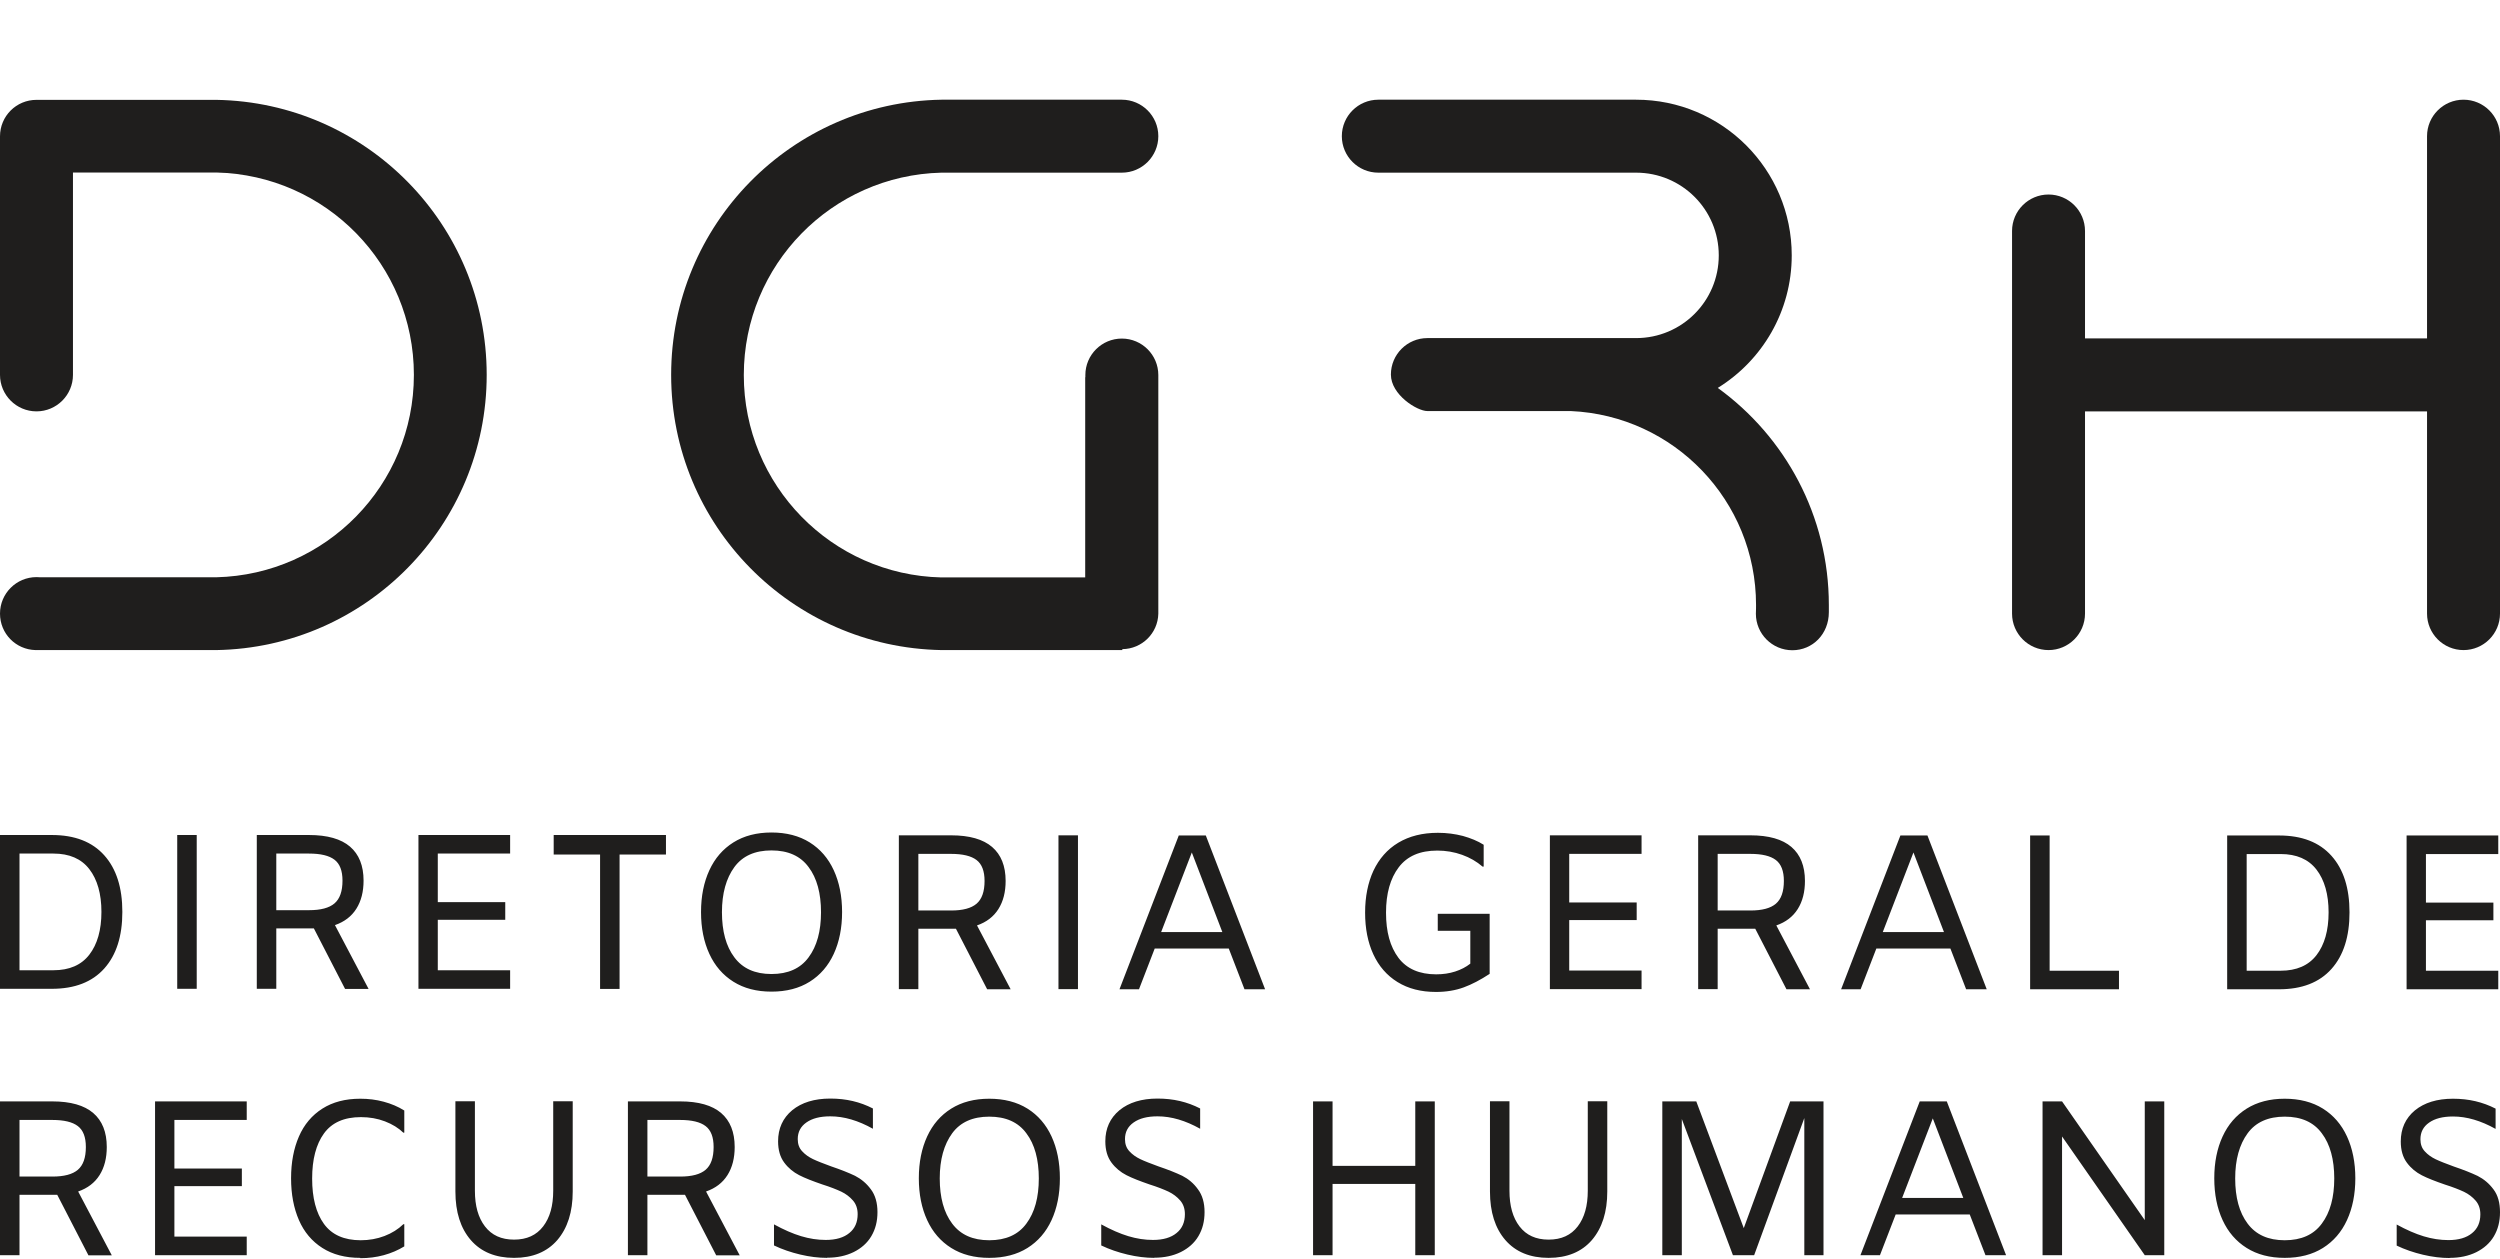
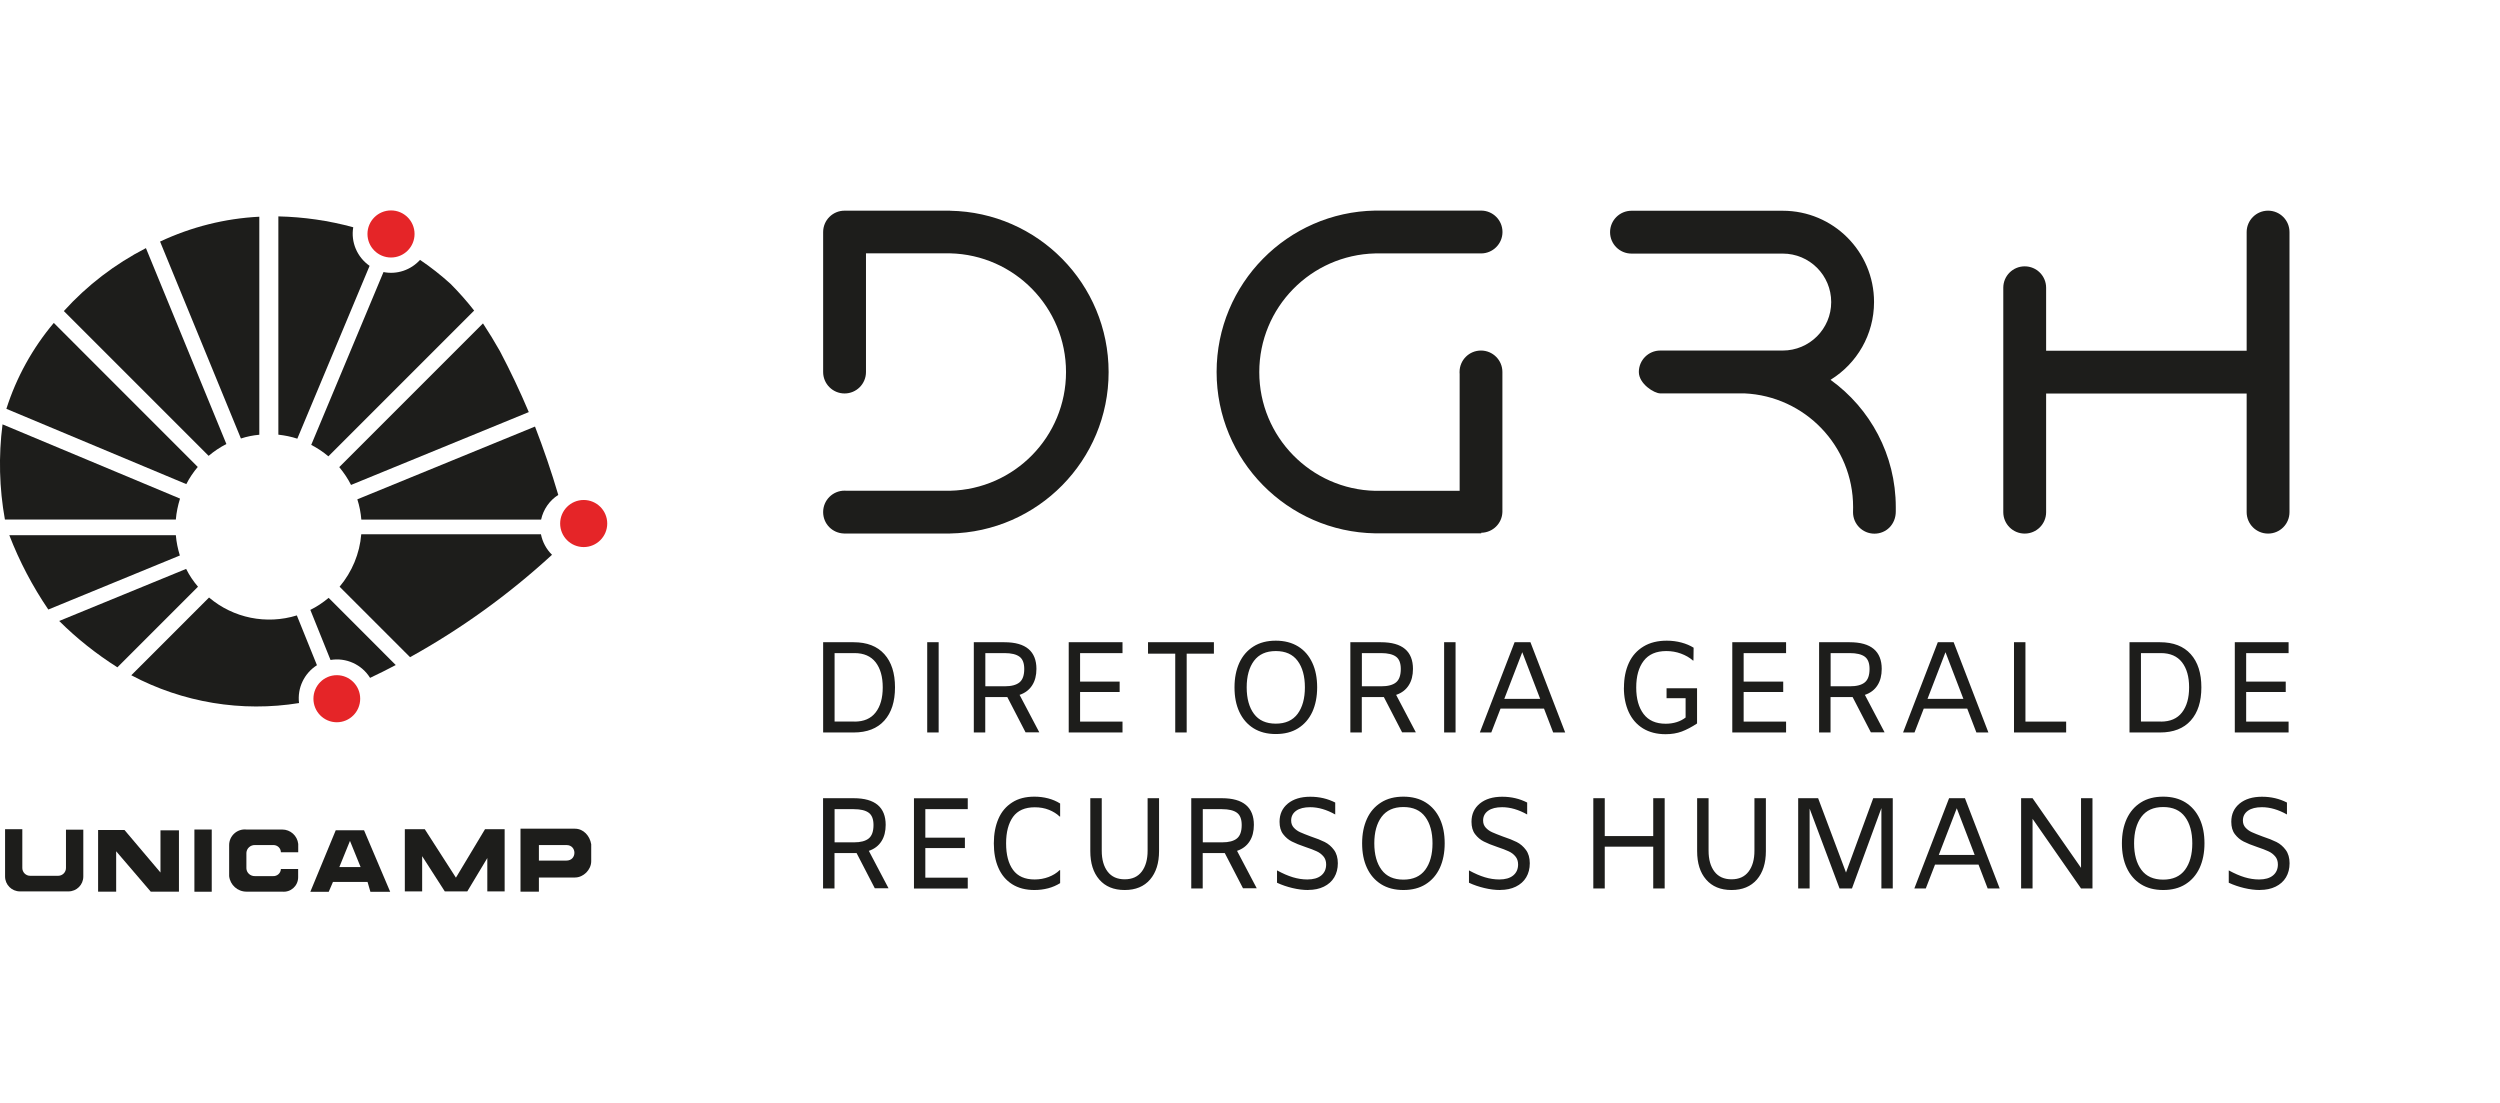
- <svg xmlns="http://www.w3.org/2000/svg" id="Layer_1" viewBox="0 0 158.98 80">
+ <svg xmlns="http://www.w3.org/2000/svg" id="a" width="305.81" height="134.83" viewBox="0 0 305.81 134.83">
  <defs>
-     <style>.cls-1{fill:none;}.cls-2{fill-rule:evenodd;}.cls-2,.cls-3{fill:#1f1e1d;}</style>
+     <style>.b{fill:#1d1d1b;}.c{fill:#e52528;}</style>
  </defs>
-   <path class="cls-3" d="m154.27,54.31v3.09h4.29v1.12h-4.29v3.21h4.6v1.18h-5.83v-9.78h5.83v1.18h-4.6Zm-9.24,7.42c1.01,0,1.77-.33,2.28-.99.51-.66.77-1.57.77-2.72s-.26-2.06-.77-2.72c-.51-.66-1.27-.99-2.28-.99h-2.16v7.42h2.16Zm-.1-8.6c1.45,0,2.56.43,3.33,1.29.77.86,1.15,2.06,1.15,3.6s-.38,2.74-1.15,3.6c-.77.86-1.88,1.29-3.33,1.29h-3.3v-9.78h3.3Zm-15.83,0h1.24v8.6h4.41v1.18h-5.65v-9.78Zm-5.48,6.14l-1.94-5.06-1.95,5.06h3.89Zm.41,1.05h-4.71l-1,2.59h-1.24l3.77-9.78h1.72l3.77,9.78h-1.31l-1-2.59Zm-12.71-2.42c.73,0,1.27-.14,1.61-.43.34-.29.51-.77.51-1.45,0-.63-.17-1.07-.51-1.33-.34-.26-.88-.39-1.62-.39h-2.08v3.6h2.09Zm2.28,5l-1.98-3.84h-2.39v3.84h-1.24v-9.78h3.32c1.17,0,2.04.25,2.61.74.57.49.86,1.21.86,2.16,0,.7-.15,1.3-.46,1.79-.31.49-.76.83-1.36,1.04l2.14,4.06h-1.49Zm-13.81-8.6v3.09h4.29v1.12h-4.29v3.21h4.6v1.18h-5.83v-9.78h5.83v1.18h-4.6Zm-12.98,3.73c0-1.01.18-1.9.53-2.66.36-.76.88-1.36,1.58-1.78.7-.42,1.54-.63,2.52-.63.56,0,1.09.07,1.59.2.5.14.94.32,1.32.56v1.39h-.07c-.37-.32-.8-.57-1.3-.75-.5-.18-1.03-.27-1.58-.27-1.1,0-1.91.35-2.45,1.06-.54.71-.81,1.67-.81,2.89s.26,2.16.79,2.87c.53.7,1.33,1.05,2.4,1.05.44,0,.84-.06,1.21-.18.37-.12.68-.28.96-.5v-2.09h-2.07v-1.08h3.3v3.82c-.58.38-1.13.67-1.65.86-.52.19-1.11.29-1.76.29-.96,0-1.77-.21-2.45-.63-.68-.42-1.19-1.01-1.54-1.77-.35-.76-.52-1.64-.52-2.64Zm-9.08,1.24l-1.94-5.06-1.95,5.06h3.89Zm.41,1.05h-4.71l-1,2.59h-1.24l3.77-9.78h1.72l3.77,9.78h-1.31l-1-2.59Zm-10.83-7.2h1.24v9.78h-1.24v-9.78Zm-6.82,4.78c.73,0,1.27-.14,1.61-.43.34-.29.51-.77.51-1.45,0-.63-.17-1.07-.51-1.33-.34-.26-.88-.39-1.62-.39h-2.08v3.6h2.09Zm2.28,5l-1.98-3.84h-2.39v3.84h-1.24v-9.78h3.32c1.17,0,2.04.25,2.61.74.57.49.86,1.21.86,2.16,0,.7-.15,1.3-.46,1.79-.31.49-.76.83-1.36,1.04l2.14,4.06h-1.49Zm-13.71-.96c1.05,0,1.84-.35,2.36-1.06.53-.71.79-1.67.79-2.87s-.26-2.17-.79-2.87c-.52-.71-1.31-1.06-2.36-1.06s-1.84.35-2.36,1.06c-.52.71-.79,1.67-.79,2.87s.26,2.17.79,2.87c.53.71,1.31,1.06,2.36,1.06Zm0,1.12c-.95,0-1.75-.21-2.42-.63-.67-.42-1.18-1.01-1.53-1.77-.35-.76-.53-1.64-.53-2.66s.18-1.9.53-2.66c.35-.76.86-1.35,1.53-1.77.67-.42,1.48-.63,2.42-.63s1.76.21,2.43.63,1.18,1.01,1.53,1.77c.35.76.53,1.65.53,2.66s-.18,1.9-.53,2.66c-.35.76-.86,1.35-1.53,1.77-.67.42-1.48.63-2.43.63Zm-10.9-8.72h-2.95v-1.24h7.14v1.24h-2.95v8.55h-1.24v-8.55Zm-10.32-.06v3.09h4.29v1.12h-4.29v3.21h4.6v1.18h-5.83v-9.78h5.83v1.18h-4.6Zm-8.18,3.6c.73,0,1.27-.14,1.61-.43.34-.29.51-.77.51-1.45,0-.63-.17-1.07-.51-1.33-.34-.26-.88-.39-1.62-.39h-2.08v3.6h2.09Zm2.28,5l-1.98-3.84h-2.39v3.84h-1.24v-9.78h3.32c1.17,0,2.04.25,2.61.74.57.49.86,1.21.86,2.16,0,.7-.15,1.3-.46,1.79-.31.49-.76.83-1.36,1.04l2.14,4.06h-1.49Zm-10.67-9.78h1.24v9.78h-1.24v-9.78Zm-7.87,8.6c1.01,0,1.77-.33,2.28-.99.51-.66.77-1.57.77-2.72s-.26-2.06-.77-2.72c-.51-.66-1.27-.99-2.28-.99H1.24v7.42h2.16Zm-.1-8.6c1.45,0,2.56.43,3.33,1.29.77.86,1.15,2.06,1.15,3.6s-.38,2.74-1.15,3.6c-.77.86-1.88,1.29-3.33,1.29H0v-9.78h3.3Z" />
-   <path class="cls-3" d="m155.78,80c-.54,0-1.11-.07-1.7-.21-.59-.14-1.15-.33-1.67-.58v-1.34c.62.34,1.19.59,1.72.75.53.16,1.05.24,1.57.24.65,0,1.15-.15,1.5-.44.36-.29.53-.69.53-1.2,0-.35-.1-.64-.3-.87-.2-.23-.45-.42-.74-.56-.3-.14-.7-.3-1.21-.46-.61-.21-1.1-.4-1.47-.59-.37-.19-.69-.45-.95-.8-.26-.35-.39-.8-.39-1.35,0-.82.3-1.48.9-1.98.6-.49,1.41-.74,2.42-.74s1.89.21,2.71.63v1.29c-.93-.52-1.83-.79-2.71-.79-.65,0-1.15.13-1.52.39-.37.26-.55.61-.55,1.06,0,.31.09.57.28.77.19.21.42.37.69.5.27.13.66.28,1.15.46.62.21,1.12.41,1.52.6.39.2.73.48,1.01.86.28.37.41.86.41,1.45s-.13,1.09-.39,1.53c-.26.44-.64.77-1.12,1.01-.49.24-1.05.36-1.69.36m-10.49-1.12c1.05,0,1.84-.35,2.36-1.06.53-.71.79-1.67.79-2.87s-.26-2.17-.79-2.87c-.52-.71-1.31-1.06-2.36-1.06s-1.84.35-2.36,1.06c-.52.71-.79,1.67-.79,2.87s.26,2.17.79,2.87c.53.71,1.31,1.06,2.36,1.06Zm0,1.12c-.95,0-1.75-.21-2.42-.63-.67-.42-1.18-1.01-1.53-1.77-.35-.76-.53-1.64-.53-2.66s.18-1.9.53-2.66c.35-.76.86-1.35,1.53-1.77.67-.42,1.48-.63,2.42-.63s1.76.21,2.43.63c.67.42,1.18,1.01,1.53,1.77.35.76.53,1.65.53,2.66s-.18,1.9-.53,2.66c-.35.76-.86,1.35-1.53,1.77-.67.42-1.48.63-2.43.63Zm-7.66-9.95v9.78h-1.24l-5.26-7.55v7.55h-1.24v-9.78h1.24l5.26,7.55v-7.55h1.24Zm-12.78,6.14l-1.94-5.06-1.95,5.06h3.89Zm.41,1.05h-4.71l-1,2.59h-1.24l3.77-9.78h1.72l3.77,9.78h-1.31l-1-2.59Zm-9.28,2.59h-1.24v-8.72l-3.19,8.72h-1.35l-3.25-8.66v8.66h-1.24v-9.78h2.16l3.02,8.06,2.95-8.06h2.12v9.78Zm-17.5.17c-1.18,0-2.1-.38-2.75-1.13-.65-.75-.98-1.78-.98-3.09v-5.74h1.24v5.69c0,.96.21,1.71.64,2.27.43.56,1.04.84,1.85.84s1.42-.28,1.85-.84c.43-.56.64-1.31.64-2.27v-5.69h1.24v5.74c0,1.3-.33,2.33-.98,3.09-.65.75-1.57,1.13-2.75,1.13Zm-7.24-9.95v9.78h-1.24v-4.53h-5.26v4.53h-1.24v-9.78h1.24v4.1h5.26v-4.1h1.24Zm-17.84,9.95c-.54,0-1.11-.07-1.7-.21-.59-.14-1.15-.33-1.67-.58v-1.34c.62.34,1.19.59,1.72.75.53.16,1.05.24,1.57.24.65,0,1.15-.15,1.5-.44.36-.29.53-.69.53-1.2,0-.35-.1-.64-.3-.87-.2-.23-.45-.42-.74-.56-.3-.14-.7-.3-1.21-.46-.61-.21-1.1-.4-1.47-.59-.37-.19-.69-.45-.95-.8-.26-.35-.39-.8-.39-1.35,0-.82.3-1.48.9-1.98.6-.49,1.41-.74,2.42-.74s1.89.21,2.71.63v1.29c-.93-.52-1.83-.79-2.71-.79-.65,0-1.15.13-1.52.39-.37.26-.55.61-.55,1.06,0,.31.09.57.28.77.19.21.42.37.69.5.27.13.66.28,1.15.46.62.21,1.12.41,1.52.6.39.2.73.48,1,.86.28.37.42.86.42,1.45s-.13,1.09-.39,1.53c-.26.44-.64.77-1.12,1.01-.49.24-1.05.36-1.69.36Zm-10.49-1.12c1.05,0,1.84-.35,2.36-1.06.53-.71.79-1.67.79-2.87s-.26-2.17-.79-2.87c-.52-.71-1.31-1.06-2.36-1.06s-1.84.35-2.36,1.06c-.52.71-.79,1.67-.79,2.87s.26,2.17.79,2.87c.53.71,1.31,1.06,2.36,1.06Zm0,1.12c-.95,0-1.75-.21-2.42-.63-.67-.42-1.18-1.01-1.53-1.77-.35-.76-.53-1.64-.53-2.66s.18-1.9.53-2.66c.35-.76.86-1.35,1.53-1.77.67-.42,1.48-.63,2.42-.63s1.76.21,2.43.63c.67.42,1.18,1.01,1.53,1.77.35.76.53,1.65.53,2.66s-.18,1.9-.53,2.66c-.35.76-.86,1.35-1.53,1.77-.67.42-1.48.63-2.43.63Zm-10.32,0c-.54,0-1.11-.07-1.7-.21-.59-.14-1.15-.33-1.67-.58v-1.34c.62.34,1.19.59,1.72.75.53.16,1.05.24,1.57.24.65,0,1.15-.15,1.5-.44.36-.29.53-.69.53-1.2,0-.35-.1-.64-.3-.87-.2-.23-.45-.42-.74-.56-.3-.14-.7-.3-1.21-.46-.61-.21-1.1-.4-1.47-.59-.37-.19-.69-.45-.95-.8-.26-.35-.39-.8-.39-1.35,0-.82.3-1.48.9-1.98.6-.49,1.41-.74,2.42-.74s1.89.21,2.71.63v1.29c-.93-.52-1.83-.79-2.71-.79-.65,0-1.15.13-1.52.39-.37.26-.55.61-.55,1.06,0,.31.09.57.28.77.19.21.42.37.69.5.27.13.66.28,1.15.46.62.21,1.12.41,1.52.6.39.2.73.48,1.01.86.28.37.42.86.42,1.45s-.13,1.09-.39,1.53c-.26.44-.64.77-1.12,1.01-.49.24-1.05.36-1.69.36Zm-9.33-5.17c.73,0,1.27-.14,1.61-.43.34-.29.51-.77.51-1.45,0-.63-.17-1.07-.51-1.33-.34-.26-.88-.39-1.62-.39h-2.08v3.6h2.09Zm2.28,5l-1.98-3.84h-2.39v3.84h-1.24v-9.78h3.32c1.17,0,2.04.25,2.61.74.57.49.86,1.21.86,2.16,0,.7-.15,1.3-.46,1.79-.31.49-.76.83-1.36,1.04l2.14,4.06h-1.49Zm-12.85.17c-1.18,0-2.1-.38-2.75-1.13-.65-.75-.98-1.78-.98-3.09v-5.74h1.24v5.69c0,.96.21,1.71.64,2.27.43.56,1.04.84,1.85.84s1.42-.28,1.85-.84c.43-.56.64-1.31.64-2.27v-5.69h1.24v5.74c0,1.3-.33,2.33-.98,3.09-.65.75-1.57,1.13-2.75,1.13Zm-9.78,0c-.95,0-1.75-.21-2.41-.63-.66-.42-1.16-1.01-1.49-1.77-.33-.76-.5-1.64-.5-2.66s.17-1.9.5-2.66c.33-.76.83-1.35,1.49-1.77.66-.42,1.46-.63,2.41-.63.52,0,1.01.06,1.49.19.48.13.91.31,1.31.56v1.41h-.06c-.31-.3-.7-.54-1.17-.72-.47-.18-.98-.27-1.53-.27-1.07,0-1.85.35-2.35,1.04-.5.69-.75,1.65-.75,2.87s.25,2.19.75,2.88c.5.69,1.28,1.04,2.34,1.04.53,0,1.04-.09,1.51-.27.47-.18.87-.43,1.2-.75h.06v1.41c-.39.24-.83.43-1.31.56-.48.13-.97.19-1.49.19Zm-11.82-8.77v3.09h4.29v1.12h-4.29v3.21h4.6v1.18h-5.83v-9.78h5.83v1.18h-4.6Zm-7.75,3.6c.73,0,1.27-.14,1.61-.43.34-.29.51-.77.51-1.45,0-.63-.17-1.07-.51-1.33-.34-.26-.88-.39-1.62-.39H1.24v3.6h2.09Zm2.28,5l-1.98-3.84H1.24v3.84H0v-9.78h3.32c1.17,0,2.04.25,2.61.74.57.49.86,1.21.86,2.16,0,.7-.15,1.3-.46,1.79-.31.49-.76.83-1.36,1.04l2.14,4.06h-1.49Z" />
-   <path class="cls-2" d="m13.76,6.35H2.32C1.04,6.35,0,7.38,0,8.67c0,.05,0,.09,0,.14v14.89s0,.09,0,.14c0,1.28,1.04,2.32,2.32,2.32s2.32-1.04,2.32-2.32v-12.87h9.12c6.97.16,12.56,5.86,12.56,12.87s-5.6,12.7-12.56,12.87H2.55c-.07,0-.15-.01-.23-.01C1.04,36.7,0,37.74,0,39.02s1.01,2.29,2.26,2.32h0s.06,0,.06,0h11.44c9.52-.16,17.19-7.94,17.19-17.5S23.29,6.51,13.76,6.35" />
-   <path class="cls-2" d="m69.01,23.99v12.73h-9.15c-6.97-.16-12.56-5.86-12.56-12.87s5.6-12.7,12.56-12.87h11.3c.06,0,.12,0,.18,0,1.28,0,2.32-1.04,2.32-2.32s-1.04-2.32-2.32-2.32c-.04,0-.09,0-.13,0h-11.34c-9.52.16-17.19,7.93-17.19,17.5s7.67,17.33,17.19,17.5h11.5v-.06c1.25-.01,2.26-1.01,2.29-2.25h0v-15.18c0-1.28-1.04-2.32-2.32-2.32s-2.32,1.04-2.32,2.32c0,.05,0,.09,0,.14" />
-   <path class="cls-2" d="m132.59,14.83v6.69h21.75v-12.86c0-1.28,1.04-2.32,2.32-2.32s2.32,1.04,2.32,2.32c0,.05,0,.09,0,.14v30.08s0,.09,0,.14c0,1.28-1.04,2.32-2.32,2.32s-2.32-1.04-2.32-2.32v-12.86h-21.75v12.72s0,.09,0,.14c0,1.28-1.04,2.32-2.32,2.32s-2.32-1.04-2.32-2.32V14.69c0-1.28,1.04-2.32,2.32-2.32s2.32,1.04,2.32,2.32c0,.05,0,.09,0,.14" />
-   <path class="cls-2" d="m109.25,24.66c2.81-1.74,4.69-4.86,4.69-8.42,0-5.47-4.43-9.9-9.9-9.9h0s-16.39,0-16.39,0c-1.28,0-2.32,1.04-2.32,2.32s1.04,2.32,2.32,2.32c.05,0,.09,0,.14,0h16.25c2.91,0,5.26,2.35,5.26,5.26s-2.35,5.26-5.26,5.26h-13.27c-1.28,0-2.32,1.04-2.32,2.32s1.66,2.32,2.32,2.32.09,0,.14,0h8.98c6.56.29,11.78,5.7,11.78,12.33,0,.06,0,.37-.01.56,0,1.28,1.04,2.32,2.32,2.32s2.32-1.02,2.32-2.42c0-.15,0-.3,0-.45,0-5.68-2.78-10.71-7.06-13.81" />
-   <rect class="cls-1" x="0" width="158.98" height="80" />
+   <path class="b" d="M104.42,78.56c1.64,0,2.89.49,3.76,1.46.87.97,1.3,2.32,1.3,4.06s-.43,3.09-1.3,4.06c-.87.97-2.12,1.46-3.76,1.46h-3.73v-11.04h3.73ZM104.53,88.27c1.14,0,2-.37,2.58-1.12.58-.74.87-1.77.87-3.07s-.29-2.32-.87-3.07c-.58-.74-1.44-1.12-2.58-1.12h-2.44v8.37h2.44ZM113.42,78.56h1.4v11.04h-1.4v-11.04h0ZM125.46,89.6l-2.24-4.33h-2.7v4.33h-1.4v-11.04h3.74c1.32,0,2.3.28,2.95.83s.97,1.37.97,2.43c0,.79-.17,1.47-.52,2.01-.35.55-.86.94-1.54,1.17l2.41,4.58h-1.68,0ZM122.89,83.95c.83,0,1.43-.16,1.82-.48.39-.32.58-.87.58-1.64,0-.71-.19-1.21-.58-1.5-.39-.29-1-.44-1.83-.44h-2.35v4.06h2.36,0ZM132.12,79.89v3.49h4.84v1.27h-4.84v3.62h5.19v1.33h-6.58v-11.04h6.58v1.33h-5.19ZM143.76,79.96h-3.33v-1.4h8.06v1.4h-3.33v9.64h-1.4v-9.64h0ZM156.06,89.79c-1.07,0-1.98-.24-2.73-.71s-1.33-1.14-1.73-2c-.4-.86-.59-1.85-.59-3s.2-2.14.59-3c.4-.86.97-1.52,1.73-2,.76-.48,1.67-.71,2.73-.71s1.98.24,2.74.71,1.33,1.14,1.73,2c.4.86.59,1.86.59,3s-.2,2.14-.59,3c-.4.86-.97,1.52-1.73,2-.76.48-1.67.71-2.74.71h0ZM156.06,88.52c1.19,0,2.07-.4,2.67-1.2.59-.8.89-1.88.89-3.24s-.3-2.45-.89-3.24c-.59-.8-1.48-1.2-2.67-1.2s-2.07.4-2.67,1.2c-.59.8-.89,1.88-.89,3.24s.3,2.45.89,3.24c.59.8,1.48,1.2,2.67,1.2h0ZM171.52,89.6l-2.24-4.33h-2.7v4.33h-1.4v-11.04h3.74c1.32,0,2.3.28,2.95.83s.97,1.37.97,2.43c0,.79-.17,1.47-.52,2.01-.35.55-.86.94-1.54,1.17l2.41,4.58h-1.68ZM168.95,83.95c.83,0,1.43-.16,1.82-.48.39-.32.58-.87.58-1.64,0-.71-.19-1.21-.58-1.5-.39-.29-1-.44-1.83-.44h-2.35v4.06h2.36ZM176.65,78.56h1.4v11.04h-1.4v-11.04h0ZM188.86,86.68h-5.31l-1.13,2.92h-1.4l4.25-11.04h1.94l4.25,11.04h-1.47l-1.12-2.92h0ZM188.4,85.49l-2.19-5.71-2.2,5.71h4.39ZM198.65,84.1c0-1.14.2-2.14.6-3.01s1-1.53,1.79-2.01c.79-.48,1.74-.71,2.85-.71.63,0,1.23.08,1.79.23.56.15,1.06.36,1.49.63l-.02,1.57h-.06c-.41-.36-.9-.64-1.47-.85-.57-.21-1.16-.31-1.79-.31-1.24,0-2.16.4-2.77,1.2s-.91,1.88-.91,3.26.3,2.44.9,3.24c.6.79,1.5,1.19,2.7,1.19.5,0,.95-.07,1.36-.2.41-.13.77-.32,1.08-.56v-2.36h-2.33v-1.22h3.73v4.31c-.65.43-1.28.76-1.86.98-.59.22-1.25.33-1.99.33-1.08,0-2-.24-2.77-.71-.77-.48-1.34-1.14-1.74-2-.39-.86-.59-1.85-.59-2.98h0ZM213.29,79.89v3.49h4.84v1.27h-4.84v3.62h5.19v1.33h-6.58v-11.04h6.58v1.33h-5.19ZM228.86,89.6l-2.24-4.33h-2.7v4.33h-1.4v-11.04h3.74c1.32,0,2.3.28,2.95.83.65.55.97,1.37.97,2.43,0,.79-.17,1.47-.52,2.01-.35.55-.86.94-1.54,1.17l2.41,4.58h-1.68,0ZM226.29,83.95c.83,0,1.43-.16,1.82-.48.39-.32.58-.87.58-1.64,0-.71-.19-1.21-.58-1.5-.39-.29-1-.44-1.83-.44h-2.35v4.06h2.36,0ZM240.63,86.68h-5.31l-1.13,2.92h-1.4l4.25-11.04h1.94l4.25,11.04h-1.47l-1.12-2.92h0ZM240.17,85.49l-2.19-5.71-2.2,5.71h4.39ZM246.36,78.56h1.4v9.71h4.98v1.33h-6.38v-11.04h0ZM264.22,78.56c1.64,0,2.89.49,3.76,1.46.87.97,1.3,2.32,1.3,4.06s-.43,3.09-1.3,4.06c-.87.97-2.12,1.46-3.76,1.46h-3.73v-11.04h3.73ZM264.33,88.27c1.14,0,2-.37,2.58-1.12s.87-1.77.87-3.07-.29-2.32-.87-3.07c-.58-.74-1.44-1.12-2.58-1.12h-2.44v8.37h2.44ZM274.76,79.89v3.49h4.84v1.27h-4.84v3.62h5.19v1.33h-6.58v-11.04h6.58v1.33h-5.19Z" />
+   <path class="b" d="M107.02,108.68l-2.24-4.33h-2.7v4.33h-1.4v-11.04h3.74c1.32,0,2.3.28,2.95.83s.97,1.37.97,2.43c0,.79-.17,1.47-.52,2.01-.35.55-.86.94-1.54,1.17l2.41,4.58h-1.68,0ZM104.45,103.04c.83,0,1.43-.16,1.82-.48s.58-.87.58-1.64c0-.71-.19-1.21-.58-1.5-.39-.29-1-.44-1.83-.44h-2.35v4.06h2.36ZM113.19,98.98v3.49h4.84v1.27h-4.84v3.62h5.19v1.33h-6.58v-11.04h6.58v1.33h-5.19ZM126.53,108.87c-1.07,0-1.98-.24-2.72-.71s-1.31-1.14-1.68-2c-.38-.86-.56-1.85-.56-3s.19-2.14.56-3c.37-.86.93-1.52,1.68-2,.74-.48,1.65-.71,2.72-.71.58,0,1.14.07,1.68.21s1.03.35,1.47.63v1.59h-.06c-.35-.34-.79-.61-1.31-.82-.53-.21-1.1-.31-1.73-.31-1.21,0-2.09.39-2.66,1.17-.56.78-.85,1.86-.85,3.24s.28,2.47.85,3.25c.57.78,1.45,1.17,2.64,1.17.6,0,1.17-.1,1.7-.3.53-.2.99-.48,1.36-.84h.06v1.59c-.44.27-.93.49-1.47.63s-1.1.21-1.68.21h0ZM137.57,108.87c-1.33,0-2.37-.43-3.1-1.28-.74-.85-1.1-2.01-1.1-3.48v-6.47h1.4v6.42c0,1.08.24,1.93.72,2.56.48.63,1.18.94,2.09.94s1.6-.31,2.08-.94c.48-.63.72-1.48.72-2.56v-6.42h1.4v6.47c0,1.47-.37,2.63-1.1,3.48s-1.77,1.28-3.1,1.28h0ZM152.06,108.68l-2.24-4.33h-2.7v4.33h-1.4v-11.04h3.74c1.32,0,2.3.28,2.95.83.65.55.97,1.37.97,2.43,0,.79-.17,1.47-.52,2.01-.35.55-.86.94-1.54,1.17l2.41,4.58h-1.68ZM149.49,103.04c.83,0,1.43-.16,1.82-.48.39-.32.58-.87.58-1.64,0-.71-.19-1.21-.58-1.5-.39-.29-1-.44-1.83-.44h-2.35v4.06h2.36ZM160.02,108.87c-.61,0-1.25-.08-1.92-.24s-1.29-.37-1.89-.65v-1.51c.7.38,1.34.66,1.94.84s1.19.27,1.77.27c.73,0,1.3-.16,1.7-.49.4-.33.6-.78.6-1.35,0-.39-.11-.72-.33-.98s-.5-.48-.84-.63c-.34-.16-.79-.33-1.36-.52-.69-.23-1.24-.46-1.66-.67-.42-.21-.77-.51-1.07-.9-.3-.39-.44-.9-.44-1.52,0-.93.34-1.67,1.02-2.23.68-.55,1.59-.83,2.73-.83s2.13.24,3.06.71v1.46c-1.05-.59-2.07-.89-3.06-.89-.73,0-1.3.14-1.71.43-.41.29-.62.69-.62,1.2,0,.35.11.64.32.87s.47.42.78.56c.31.14.74.31,1.3.52.7.23,1.27.46,1.71.68.44.22.82.55,1.13.97.31.42.47.97.47,1.63s-.15,1.23-.44,1.72-.72.87-1.27,1.14c-.55.27-1.19.4-1.9.4h0ZM171.67,108.87c-1.07,0-1.98-.24-2.73-.71-.76-.48-1.33-1.14-1.73-2-.4-.86-.59-1.85-.59-3s.2-2.14.59-3,.97-1.52,1.73-2,1.67-.71,2.73-.71,1.98.24,2.73.71c.76.48,1.33,1.14,1.73,2,.4.86.59,1.86.59,3s-.2,2.14-.59,3c-.4.86-.97,1.52-1.73,2-.76.48-1.67.71-2.73.71h0ZM171.67,107.6c1.19,0,2.07-.4,2.67-1.2.59-.8.89-1.88.89-3.24s-.3-2.45-.89-3.24c-.59-.8-1.48-1.2-2.67-1.2s-2.07.4-2.67,1.2c-.59.8-.89,1.88-.89,3.24s.3,2.45.89,3.24c.59.8,1.48,1.2,2.67,1.2h0ZM183.5,108.87c-.61,0-1.25-.08-1.92-.24-.67-.16-1.3-.37-1.89-.65v-1.51c.7.38,1.34.66,1.94.84s1.19.27,1.77.27c.73,0,1.3-.16,1.7-.49.4-.33.6-.78.6-1.35,0-.39-.11-.72-.33-.98-.22-.27-.5-.48-.84-.63-.34-.16-.79-.33-1.36-.52-.69-.23-1.24-.46-1.66-.67-.42-.21-.77-.51-1.07-.9-.3-.39-.44-.9-.44-1.52,0-.93.34-1.67,1.02-2.23.68-.55,1.59-.83,2.73-.83s2.13.24,3.06.71v1.46c-1.05-.59-2.07-.89-3.06-.89-.73,0-1.3.14-1.71.43-.41.29-.62.69-.62,1.2,0,.35.11.64.32.87.21.23.47.42.78.56.31.14.74.31,1.3.52.7.23,1.27.46,1.71.68.44.22.82.55,1.13.97.31.42.47.97.47,1.63s-.15,1.23-.44,1.72-.72.87-1.27,1.14c-.55.27-1.19.4-1.9.4h0ZM203.63,97.64v11.04h-1.4v-5.11h-5.93v5.11h-1.4v-11.04h1.4v4.63h5.93v-4.63h1.4ZM211.8,108.87c-1.33,0-2.37-.43-3.1-1.28-.74-.85-1.1-2.01-1.1-3.48v-6.47h1.4v6.42c0,1.08.24,1.93.72,2.56.48.63,1.18.94,2.09.94s1.6-.31,2.08-.94c.48-.63.72-1.48.72-2.56v-6.42h1.4v6.47c0,1.47-.37,2.63-1.1,3.48-.74.85-1.77,1.28-3.1,1.28h0ZM231.54,108.68h-1.4v-9.83l-3.6,9.83h-1.52l-3.66-9.77v9.77h-1.4v-11.04h2.44l3.41,9.09,3.33-9.09h2.39v11.04h0ZM242.01,105.76h-5.31l-1.13,2.92h-1.4l4.25-11.04h1.94l4.25,11.04h-1.47l-1.12-2.92h0ZM241.55,104.58l-2.19-5.71-2.2,5.71h4.39ZM255.96,97.64v11.04h-1.4l-5.93-8.52v8.52h-1.4v-11.04h1.4l5.93,8.52v-8.52h1.4ZM264.61,108.87c-1.07,0-1.98-.24-2.73-.71s-1.33-1.14-1.73-2c-.4-.86-.59-1.85-.59-3s.2-2.14.59-3c.4-.86.97-1.52,1.73-2,.76-.48,1.67-.71,2.73-.71s1.98.24,2.73.71c.76.48,1.33,1.14,1.73,2,.4.86.59,1.86.59,3s-.2,2.14-.59,3c-.4.86-.97,1.52-1.73,2-.76.48-1.67.71-2.73.71h0ZM264.61,107.6c1.19,0,2.07-.4,2.67-1.2.59-.8.89-1.88.89-3.24s-.3-2.45-.89-3.24c-.59-.8-1.48-1.2-2.67-1.2s-2.07.4-2.67,1.2c-.59.8-.89,1.88-.89,3.24s.3,2.45.89,3.24c.59.8,1.48,1.2,2.67,1.2h0ZM276.44,108.87c-.61,0-1.25-.08-1.92-.24-.67-.16-1.29-.37-1.89-.65v-1.51c.7.38,1.34.66,1.94.84s1.19.27,1.77.27c.73,0,1.3-.16,1.7-.49s.6-.78.6-1.35c0-.39-.11-.72-.33-.98s-.5-.48-.84-.63c-.34-.16-.79-.33-1.36-.52-.69-.23-1.24-.46-1.66-.67-.42-.21-.77-.51-1.07-.9s-.44-.9-.44-1.52c0-.93.34-1.67,1.02-2.23.68-.55,1.59-.83,2.73-.83s2.13.24,3.06.71v1.46c-1.05-.59-2.07-.89-3.06-.89-.73,0-1.3.14-1.71.43-.41.29-.62.69-.62,1.2,0,.35.11.64.32.87s.47.42.78.56c.31.14.74.31,1.3.52.7.23,1.27.46,1.71.68.44.22.82.55,1.13.97.31.42.47.97.47,1.63s-.15,1.23-.44,1.72-.72.87-1.27,1.14c-.55.27-1.19.4-1.9.4h0Z" />
+   <path class="b" d="M116.22,25.77h-12.91c-1.45,0-2.62,1.17-2.62,2.62,0,.05,0,.11,0,.16v16.8c0,.05,0,.11,0,.16,0,1.44,1.17,2.62,2.62,2.62s2.62-1.17,2.62-2.62v-14.52h10.29c7.86.18,14.18,6.61,14.18,14.52s-6.31,14.33-14.18,14.52h-12.65c-.08,0-.17-.01-.26-.01-1.45,0-2.62,1.17-2.62,2.62s1.14,2.58,2.55,2.62h12.97c10.74-.19,19.4-8.95,19.4-19.74s-8.65-19.56-19.4-19.74Z" />
+   <path class="b" d="M178.55,45.68v14.36h-10.33c-7.86-.18-14.18-6.61-14.18-14.52s6.31-14.33,14.18-14.52h12.74c.07,0,.14,0,.21,0,1.44,0,2.62-1.17,2.62-2.62s-1.17-2.62-2.62-2.62c-.05,0-.1,0-.15,0h-12.8c-10.74.18-19.4,8.95-19.4,19.74s8.65,19.56,19.4,19.74h12.97v-.07c1.41-.02,2.55-1.14,2.59-2.54h0v-17.13c0-1.44-1.17-2.62-2.62-2.62s-2.62,1.17-2.62,2.62c0,.05,0,.11,0,.16h0Z" />
+   <path class="b" d="M250.29,35.35v7.55h24.53v-14.51c0-1.44,1.17-2.62,2.62-2.62s2.62,1.17,2.62,2.62c0,.05,0,.11,0,.16v33.94c0,.05,0,.11,0,.16,0,1.45-1.17,2.62-2.62,2.62s-2.62-1.17-2.62-2.62v-14.51h-24.53v14.35c0,.05,0,.11,0,.16,0,1.45-1.17,2.62-2.62,2.62s-2.62-1.17-2.62-2.62v-27.45c0-1.45,1.17-2.62,2.62-2.62s2.62,1.17,2.62,2.62c0,.05,0,.11,0,.16h0Z" />
+   <path class="b" d="M223.95,46.44c3.18-1.97,5.29-5.49,5.29-9.5,0-6.17-5-11.16-11.17-11.16h-18.5c-1.44,0-2.62,1.17-2.62,2.62s1.17,2.62,2.62,2.62c.05,0,.11,0,.16,0h18.34c3.28,0,5.93,2.65,5.93,5.93s-2.66,5.93-5.93,5.93h-14.98c-1.44,0-2.62,1.17-2.62,2.62s1.87,2.62,2.62,2.62.11,0,.16,0h10.13c7.4.33,13.3,6.43,13.3,13.91,0,.06,0,.42-.01.63,0,1.45,1.17,2.62,2.62,2.62s2.62-1.15,2.61-2.73c0-.17,0-.34,0-.51,0-6.41-3.14-12.09-7.97-15.57h0Z" />
+   <path class="b" d="M34.05,53.18v-26.71c3.09.07,6.17.51,9.16,1.33-.31,1.83.48,3.66,2,4.72l-8.84,21.14c-.76-.25-1.53-.4-2.32-.49Z" />
+   <path class="b" d="M31.72,53.18v-26.67c-4.21.21-8.32,1.25-12.14,3.04l9.89,24.09c.73-.24,1.47-.39,2.25-.46Z" />
+   <path class="b" d="M27.69,54.31l-9.84-23.96c-3.78,1.94-7.19,4.55-10.04,7.7l17.71,17.71c.67-.56,1.39-1.05,2.18-1.45Z" />
+   <path class="b" d="M6.58,39.5c-2.6,3.09-4.58,6.67-5.8,10.51l22.01,9.21c.38-.75.86-1.46,1.4-2.1L6.58,39.5Z" />
+   <path class="b" d="M22.02,60.99L.31,51.91c-.5,3.87-.4,7.8.29,11.64h20.91c.07-.87.25-1.72.51-2.56Z" />
+   <path class="b" d="M21.51,65.47H1.14c1.24,3.21,2.84,6.25,4.77,9.09l16.09-6.61c-.25-.81-.42-1.64-.49-2.48Z" />
+   <path class="b" d="M24.22,71.77c-.57-.67-1.06-1.39-1.45-2.18l-15.53,6.37c2.16,2.15,4.55,4.04,7.12,5.67l9.87-9.87Z" />
+   <path class="b" d="M36.58,86.01c-.23-1.84.62-3.64,2.19-4.64l-2.46-6.09c-3.72,1.15-7.77.33-10.74-2.19l-9.51,9.51c6.29,3.34,13.5,4.54,20.53,3.4Z" />
+   <path class="b" d="M37.96,74.6l2.47,6.13c1.91-.32,3.82.55,4.84,2.19,1.06-.5,2.1-1.02,3.14-1.57l-8.21-8.22c-.69.58-1.44,1.08-2.23,1.47Z" />
+   <path class="b" d="M67.52,67.86c-.69-.68-1.16-1.55-1.35-2.51h-21.98c-.19,2.37-1.13,4.61-2.65,6.42l8.62,8.62c6.26-3.47,12.09-7.68,17.37-12.53Z" />
+   <path class="b" d="M55.1,34.71c1.03,1.03,2,2.13,2.9,3.28l-17.83,17.83c-.65-.55-1.35-1.01-2.1-1.4l8.84-21.14c1.64.33,3.34-.24,4.47-1.49,1.31.88,2.56,1.87,3.72,2.92Z" />
+   <path class="c" d="M41.2,82.59c-1.58,0-2.86,1.29-2.86,2.88s1.28,2.88,2.86,2.88,2.86-1.29,2.86-2.88-1.28-2.88-2.86-2.88Z" />
+   <circle class="c" cx="71.4" cy="64.04" r="2.88" />
+   <circle class="c" cx="47.83" cy="28.62" r="2.88" />
+   <polygon class="b" points="12 109.07 12 101.53 15.23 101.53 19.63 106.73 19.63 101.57 21.89 101.57 21.89 109.07 18.44 109.07 14.21 104.13 14.21 109.07 12 109.07" />
+   <rect class="b" x="23.78" y="101.47" width="2.12" height="7.61" />
+   <path class="b" d="M34.37,106.3h2.1v1.01c0,1.05-.9,1.87-1.95,1.76h-4.37c-1.09,0-2-.82-2.12-1.9v-3.8c0-1.13.99-2.02,2.12-1.9h4.37c1.01,0,1.85.76,1.96,1.76v1.02h-2.12c-.01-.51-.44-.9-.95-.88h-2.21c-.56-.02-1.03.4-1.06.95v1.9c.02.56.5.97,1.06.95h2.21c.5.02.93-.36.95-.87Z" />
+   <path class="b" d="M40.73,107.88l-.52,1.21h-2.25l3.11-7.53h3.46l3.2,7.53h-2.42l-.35-1.21h-4.24ZM44.11,106.06l-1.3-3.2-1.3,3.2h2.6Z" />
+   <polygon class="b" points="51.64 104.73 51.64 109.04 49.52 109.04 49.52 101.43 51.96 101.43 55.77 107.36 59.33 101.43 61.73 101.43 61.73 109.04 59.61 109.04 59.61 104.96 57.16 109.04 54.41 109.04 51.64 104.73" />
+   <path class="b" d="M63.67,109.07v-7.7h6.66c1.04,0,1.82.87,1.99,1.9v2.08c0,1.04-.95,1.99-1.99,1.99h-4.41v1.73h-2.25ZM65.92,105.27h3.37c1.3,0,1.3-1.9,0-1.9h-3.37v1.9Z" />
+   <path class="b" d="M2.73,106.18v-4.75H.62v5.79c0,1.01.82,1.82,1.82,1.82h5.93c1.01,0,1.82-.81,1.82-1.82v-5.73h-2.12v4.69c0,.52-.43.95-.95.95h-3.44c-.52,0-.95-.43-.95-.95Z" />
+   <path class="b" d="M64.68,50.4c-1.07-2.53-2.25-5.02-3.53-7.45-.65-1.15-1.34-2.28-2.07-3.39l-17.58,17.58c.56.68,1.05,1.4,1.44,2.18l21.74-8.91Z" />
+   <path class="b" d="M65.44,52.17c1.06,2.75,2.02,5.54,2.85,8.37-1.07.68-1.83,1.77-2.1,3.02h-21.99c-.07-.84-.23-1.68-.49-2.48l21.73-8.9Z" />
</svg>
